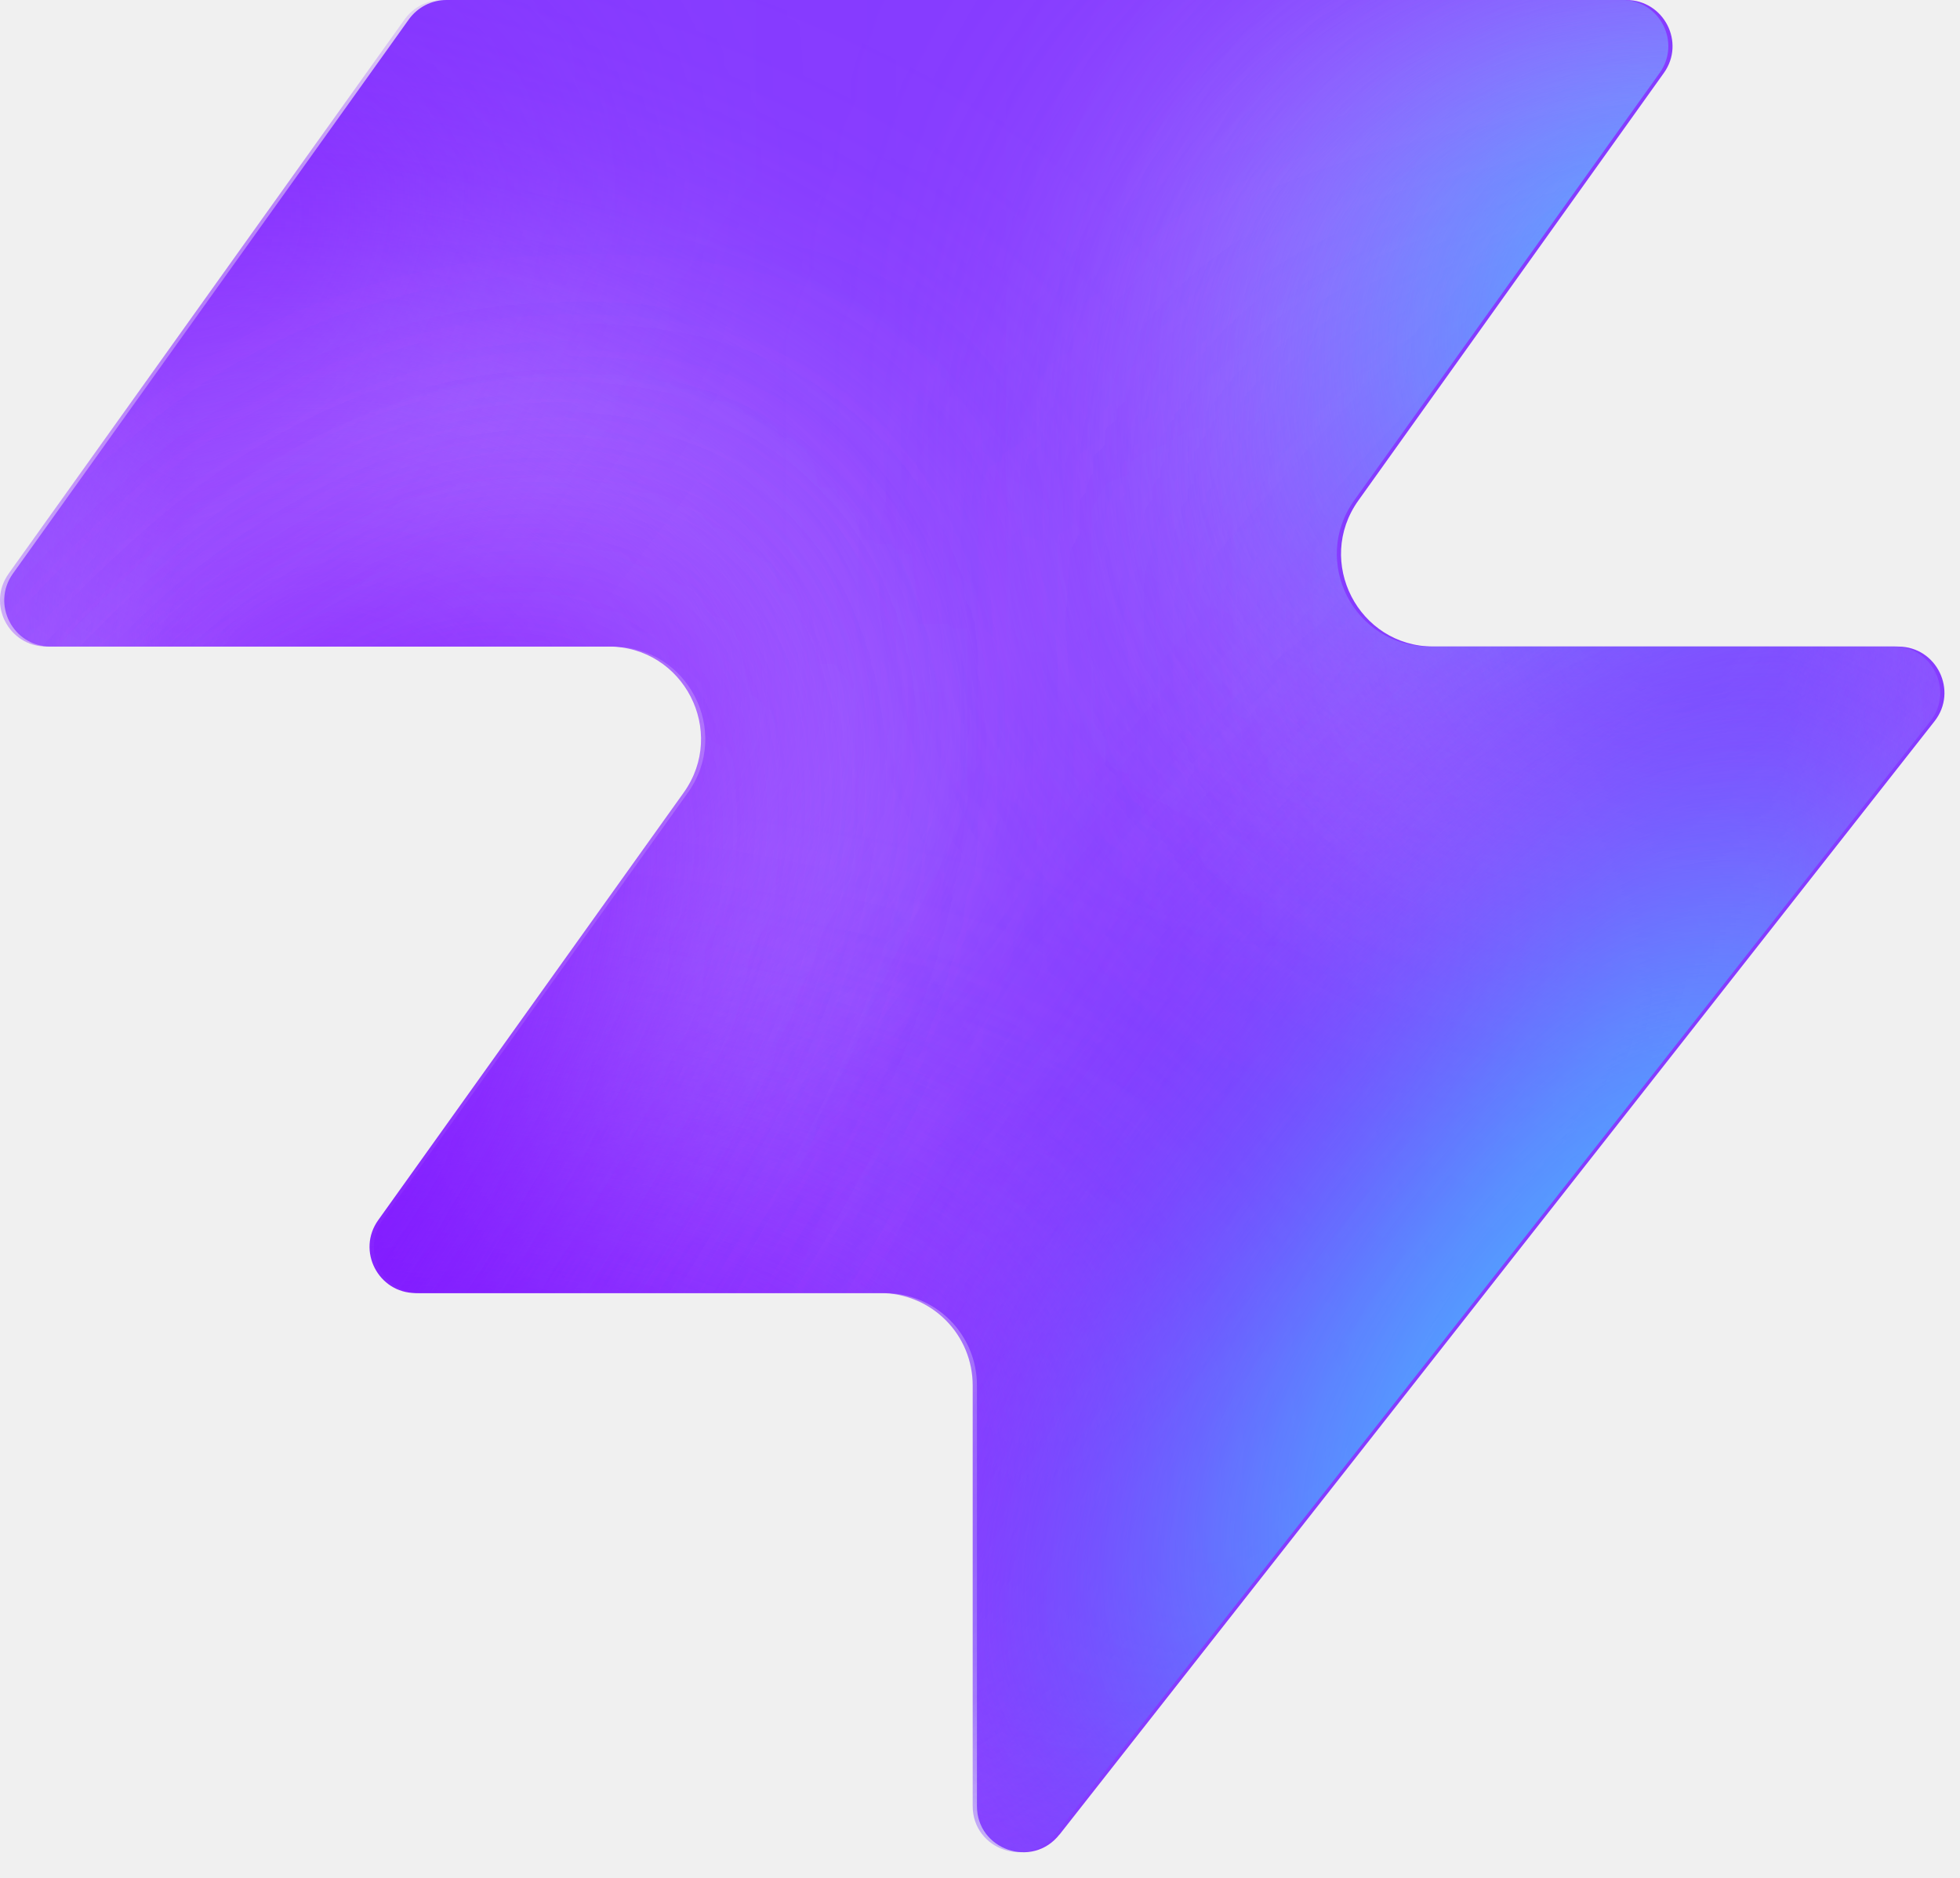
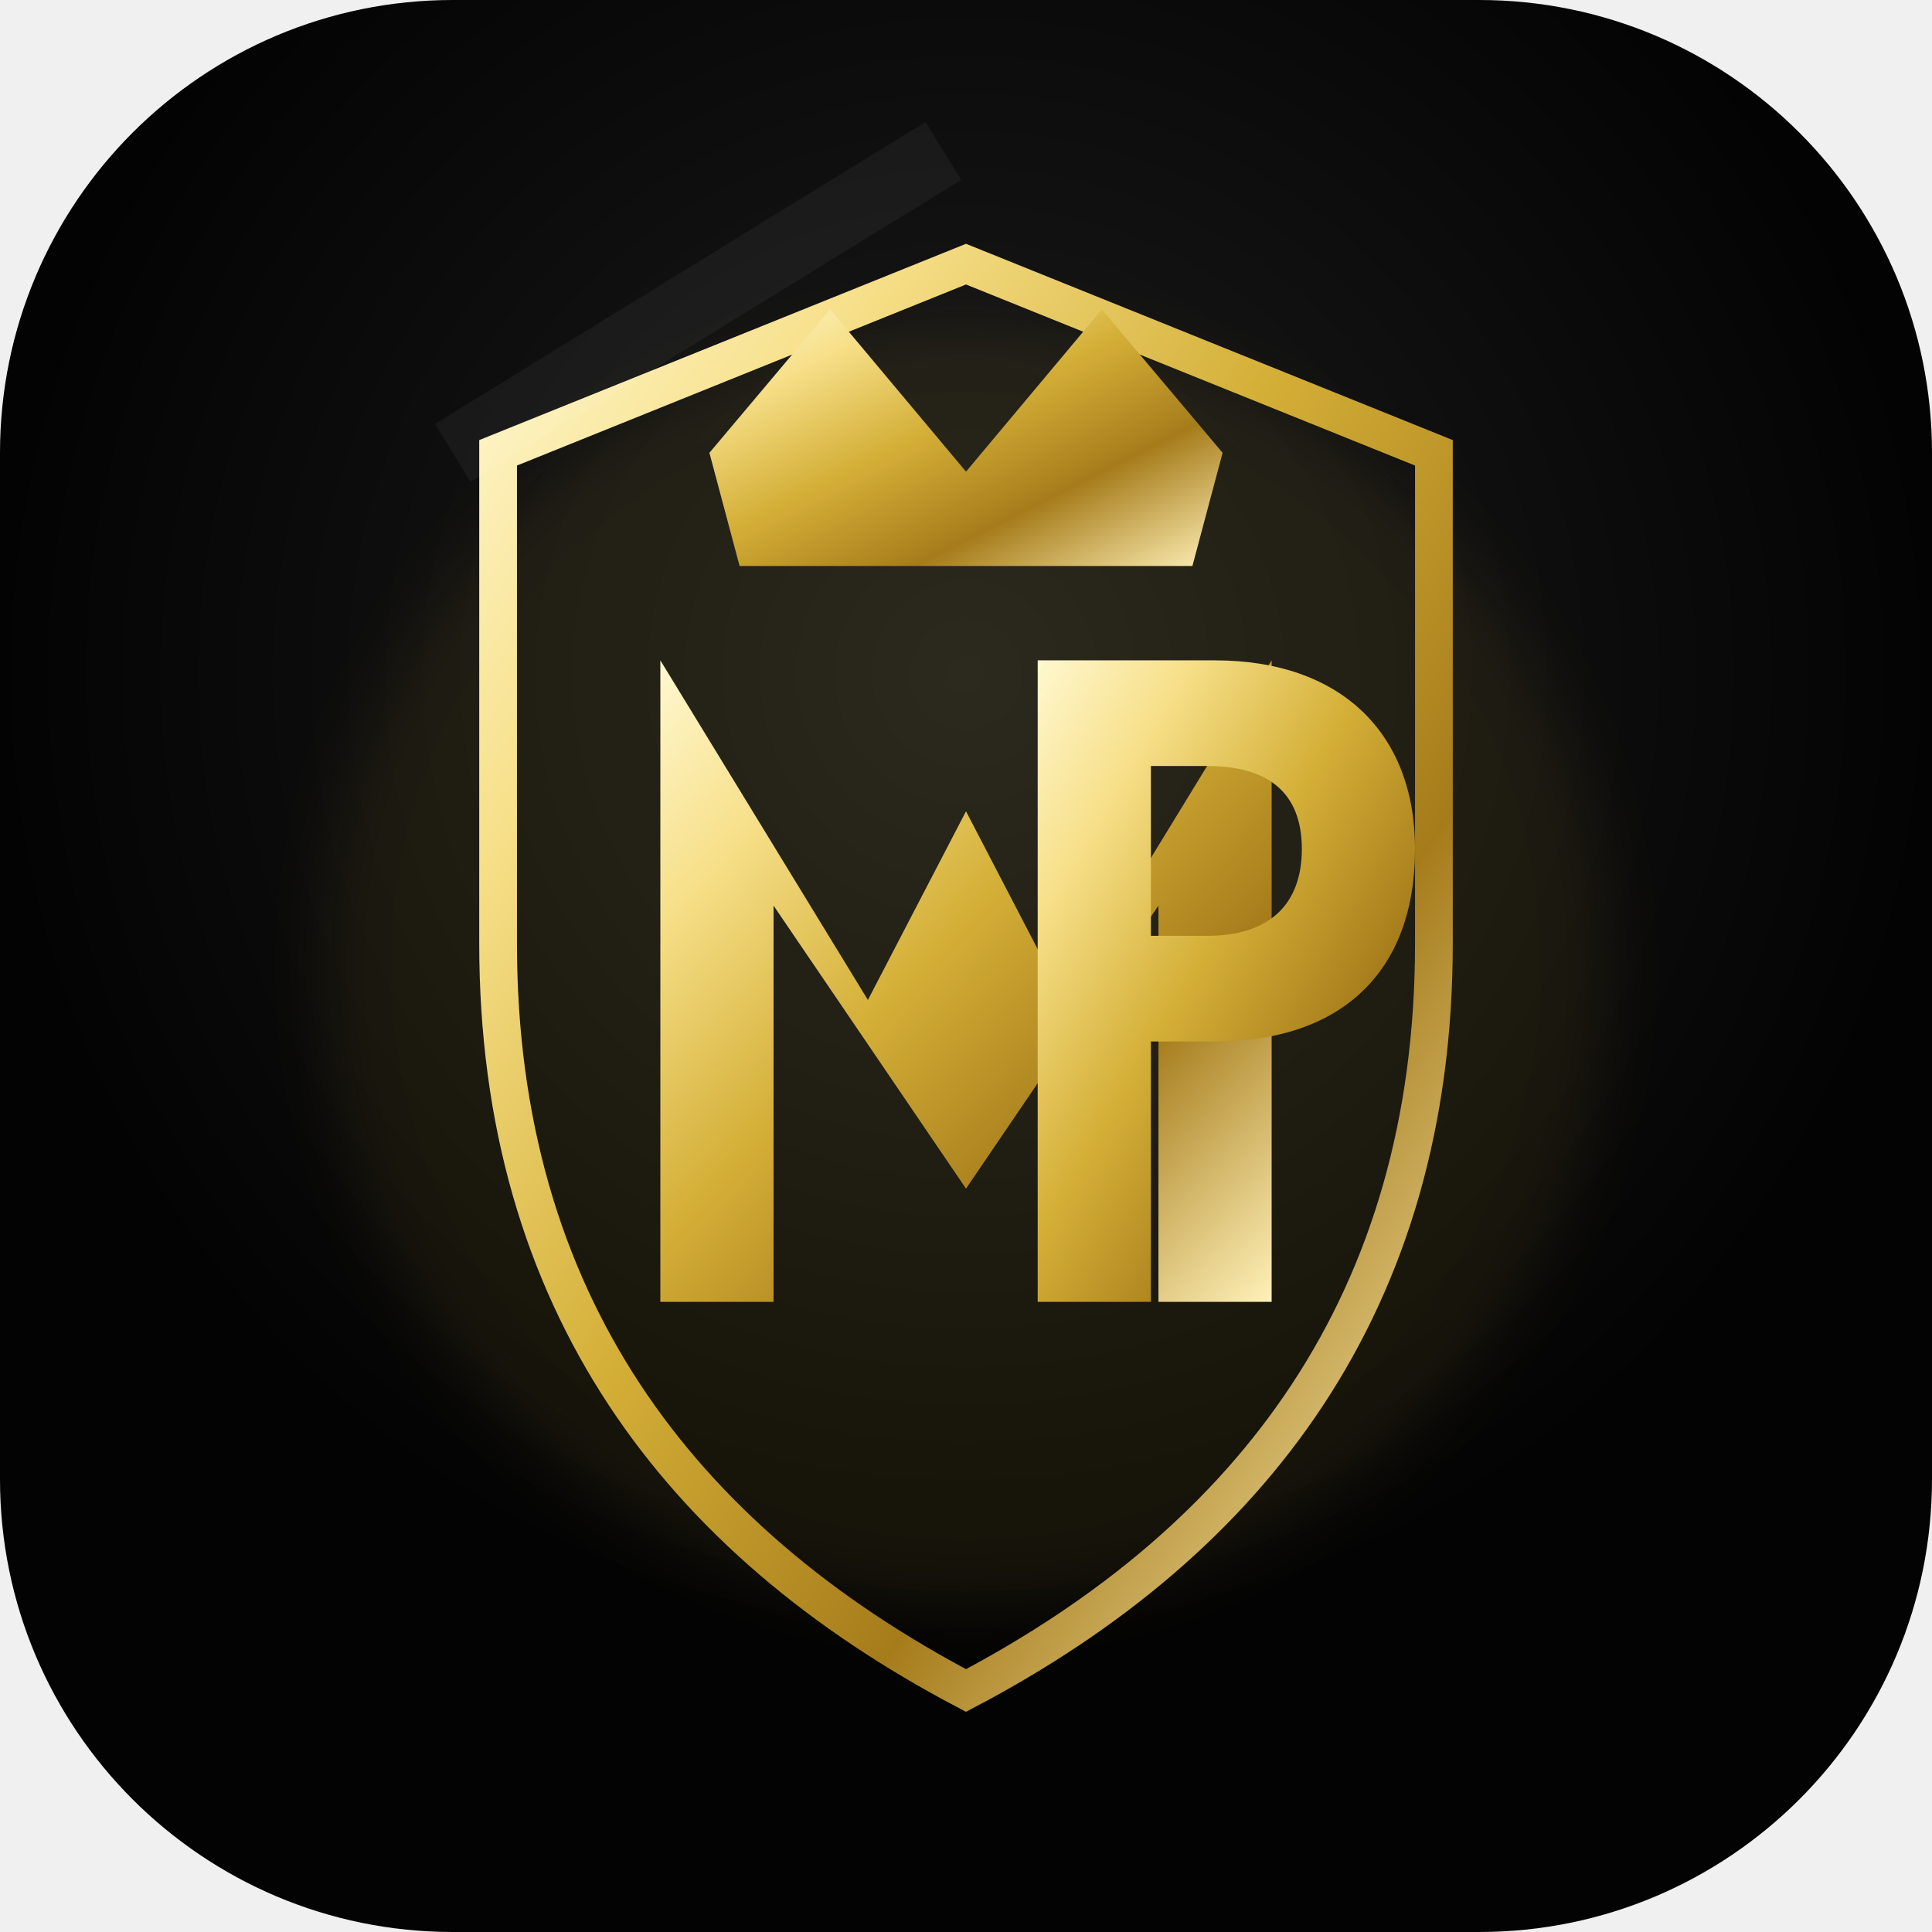
- <svg xmlns="http://www.w3.org/2000/svg" width="48" height="46" fill="none" viewBox="0 0 48 46">
-   <path fill="#863bff" d="M25.946 44.938c-.664.845-2.021.375-2.021-.698V33.937a2.26 2.26 0 0 0-2.262-2.262H10.287c-.92 0-1.456-1.04-.92-1.788l7.48-10.471c1.07-1.497 0-3.578-1.842-3.578H1.237c-.92 0-1.456-1.04-.92-1.788L10.013.474c.214-.297.556-.474.92-.474h28.894c.92 0 1.456 1.04.92 1.788l-7.48 10.471c-1.07 1.498 0 3.579 1.842 3.579h11.377c.943 0 1.473 1.088.89 1.83L25.947 44.94z" style="fill:#863bff;fill:color(display-p3 .525 .23 1);fill-opacity:1" />
-   <mask id="a" width="48" height="46" x="0" y="0" maskUnits="userSpaceOnUse" style="mask-type:alpha">
-     <path fill="#000" d="M25.842 44.938c-.664.844-2.021.375-2.021-.698V33.937a2.26 2.26 0 0 0-2.262-2.262H10.183c-.92 0-1.456-1.04-.92-1.788l7.48-10.471c1.07-1.498 0-3.579-1.842-3.579H1.133c-.92 0-1.456-1.04-.92-1.787L9.91.473c.214-.297.556-.474.92-.474h28.894c.92 0 1.456 1.04.92 1.788l-7.48 10.471c-1.07 1.498 0 3.578 1.842 3.578h11.377c.943 0 1.473 1.088.89 1.832L25.843 44.94z" style="fill:#000;fill-opacity:1" />
-   </mask>
-   <g mask="url(#a)">
-     <g filter="url(#b)">
-       <ellipse cx="5.508" cy="14.704" fill="#ede6ff" rx="5.508" ry="14.704" style="fill:#ede6ff;fill:color(display-p3 .927 .903 1);fill-opacity:1" transform="matrix(.00324 1 1 -.00324 -4.47 31.516)" />
-     </g>
-     <g filter="url(#c)">
-       <ellipse cx="10.399" cy="29.851" fill="#ede6ff" rx="10.399" ry="29.851" style="fill:#ede6ff;fill:color(display-p3 .927 .903 1);fill-opacity:1" transform="matrix(.00324 1 1 -.00324 -39.328 7.883)" />
-     </g>
-     <g filter="url(#d)">
-       <ellipse cx="5.508" cy="30.487" fill="#7e14ff" rx="5.508" ry="30.487" style="fill:#7e14ff;fill:color(display-p3 .492 .077 1);fill-opacity:1" transform="rotate(89.814 -25.913 -14.639)scale(1 -1)" />
-     </g>
-     <g filter="url(#e)">
-       <ellipse cx="5.508" cy="30.599" fill="#7e14ff" rx="5.508" ry="30.599" style="fill:#7e14ff;fill:color(display-p3 .492 .077 1);fill-opacity:1" transform="rotate(89.814 -32.644 -3.334)scale(1 -1)" />
-     </g>
-     <g filter="url(#f)">
-       <ellipse cx="5.508" cy="30.599" fill="#7e14ff" rx="5.508" ry="30.599" style="fill:#7e14ff;fill:color(display-p3 .492 .077 1);fill-opacity:1" transform="matrix(.00324 1 1 -.00324 -34.34 30.47)" />
-     </g>
-     <g filter="url(#g)">
-       <ellipse cx="14.072" cy="22.078" fill="#ede6ff" rx="14.072" ry="22.078" style="fill:#ede6ff;fill:color(display-p3 .927 .903 1);fill-opacity:1" transform="rotate(93.35 24.506 48.493)scale(-1 1)" />
-     </g>
-     <g filter="url(#h)">
-       <ellipse cx="3.47" cy="21.501" fill="#7e14ff" rx="3.47" ry="21.501" style="fill:#7e14ff;fill:color(display-p3 .492 .077 1);fill-opacity:1" transform="rotate(89.009 28.708 47.59)scale(-1 1)" />
-     </g>
-     <g filter="url(#i)">
-       <ellipse cx="3.47" cy="21.501" fill="#7e14ff" rx="3.47" ry="21.501" style="fill:#7e14ff;fill:color(display-p3 .492 .077 1);fill-opacity:1" transform="rotate(89.009 28.708 47.59)scale(-1 1)" />
-     </g>
-     <g filter="url(#j)">
-       <ellipse cx=".387" cy="8.972" fill="#7e14ff" rx="4.407" ry="29.108" style="fill:#7e14ff;fill:color(display-p3 .492 .077 1);fill-opacity:1" transform="rotate(39.51 .387 8.972)" />
-     </g>
-     <g filter="url(#k)">
-       <ellipse cx="47.523" cy="-6.092" fill="#7e14ff" rx="4.407" ry="29.108" style="fill:#7e14ff;fill:color(display-p3 .492 .077 1);fill-opacity:1" transform="rotate(37.892 47.523 -6.092)" />
-     </g>
-     <g filter="url(#l)">
-       <ellipse cx="41.412" cy="6.333" fill="#47bfff" rx="5.971" ry="9.665" style="fill:#47bfff;fill:color(display-p3 .28 .748 1);fill-opacity:1" transform="rotate(37.892 41.412 6.333)" />
-     </g>
-     <g filter="url(#m)">
-       <ellipse cx="-1.879" cy="38.332" fill="#7e14ff" rx="4.407" ry="29.108" style="fill:#7e14ff;fill:color(display-p3 .492 .077 1);fill-opacity:1" transform="rotate(37.892 -1.88 38.332)" />
-     </g>
-     <g filter="url(#n)">
-       <ellipse cx="-1.879" cy="38.332" fill="#7e14ff" rx="4.407" ry="29.108" style="fill:#7e14ff;fill:color(display-p3 .492 .077 1);fill-opacity:1" transform="rotate(37.892 -1.88 38.332)" />
-     </g>
-     <g filter="url(#o)">
-       <ellipse cx="35.651" cy="29.907" fill="#7e14ff" rx="4.407" ry="29.108" style="fill:#7e14ff;fill:color(display-p3 .492 .077 1);fill-opacity:1" transform="rotate(37.892 35.651 29.907)" />
-     </g>
-     <g filter="url(#p)">
-       <ellipse cx="38.418" cy="32.4" fill="#47bfff" rx="5.971" ry="15.297" style="fill:#47bfff;fill:color(display-p3 .28 .748 1);fill-opacity:1" transform="rotate(37.892 38.418 32.4)" />
-     </g>
-   </g>
+ <svg xmlns="http://www.w3.org/2000/svg" viewBox="0 0 512 512">
  <defs>
-     <filter id="b" width="60.045" height="41.654" x="-19.77" y="16.149" color-interpolation-filters="sRGB" filterUnits="userSpaceOnUse">
-       <feFlood flood-opacity="0" result="BackgroundImageFix" />
-       <feBlend in="SourceGraphic" in2="BackgroundImageFix" result="shape" />
-       <feGaussianBlur result="effect1_foregroundBlur_2002_17158" stdDeviation="7.659" />
-     </filter>
-     <filter id="c" width="90.34" height="51.437" x="-54.613" y="-7.533" color-interpolation-filters="sRGB" filterUnits="userSpaceOnUse">
-       <feFlood flood-opacity="0" result="BackgroundImageFix" />
-       <feBlend in="SourceGraphic" in2="BackgroundImageFix" result="shape" />
-       <feGaussianBlur result="effect1_foregroundBlur_2002_17158" stdDeviation="7.659" />
-     </filter>
-     <filter id="d" width="79.355" height="29.4" x="-49.64" y="2.03" color-interpolation-filters="sRGB" filterUnits="userSpaceOnUse">
-       <feFlood flood-opacity="0" result="BackgroundImageFix" />
-       <feBlend in="SourceGraphic" in2="BackgroundImageFix" result="shape" />
-       <feGaussianBlur result="effect1_foregroundBlur_2002_17158" stdDeviation="4.596" />
-     </filter>
-     <filter id="e" width="79.579" height="29.4" x="-45.045" y="20.029" color-interpolation-filters="sRGB" filterUnits="userSpaceOnUse">
-       <feFlood flood-opacity="0" result="BackgroundImageFix" />
-       <feBlend in="SourceGraphic" in2="BackgroundImageFix" result="shape" />
-       <feGaussianBlur result="effect1_foregroundBlur_2002_17158" stdDeviation="4.596" />
-     </filter>
-     <filter id="f" width="79.579" height="29.4" x="-43.513" y="21.178" color-interpolation-filters="sRGB" filterUnits="userSpaceOnUse">
-       <feFlood flood-opacity="0" result="BackgroundImageFix" />
-       <feBlend in="SourceGraphic" in2="BackgroundImageFix" result="shape" />
-       <feGaussianBlur result="effect1_foregroundBlur_2002_17158" stdDeviation="4.596" />
-     </filter>
-     <filter id="g" width="74.749" height="58.852" x="15.756" y="-17.901" color-interpolation-filters="sRGB" filterUnits="userSpaceOnUse">
-       <feFlood flood-opacity="0" result="BackgroundImageFix" />
-       <feBlend in="SourceGraphic" in2="BackgroundImageFix" result="shape" />
-       <feGaussianBlur result="effect1_foregroundBlur_2002_17158" stdDeviation="7.659" />
-     </filter>
-     <filter id="h" width="61.377" height="25.362" x="23.548" y="2.284" color-interpolation-filters="sRGB" filterUnits="userSpaceOnUse">
-       <feFlood flood-opacity="0" result="BackgroundImageFix" />
-       <feBlend in="SourceGraphic" in2="BackgroundImageFix" result="shape" />
-       <feGaussianBlur result="effect1_foregroundBlur_2002_17158" stdDeviation="4.596" />
-     </filter>
-     <filter id="i" width="61.377" height="25.362" x="23.548" y="2.284" color-interpolation-filters="sRGB" filterUnits="userSpaceOnUse">
-       <feFlood flood-opacity="0" result="BackgroundImageFix" />
-       <feBlend in="SourceGraphic" in2="BackgroundImageFix" result="shape" />
-       <feGaussianBlur result="effect1_foregroundBlur_2002_17158" stdDeviation="4.596" />
-     </filter>
-     <filter id="j" width="56.045" height="63.649" x="-27.636" y="-22.853" color-interpolation-filters="sRGB" filterUnits="userSpaceOnUse">
-       <feFlood flood-opacity="0" result="BackgroundImageFix" />
-       <feBlend in="SourceGraphic" in2="BackgroundImageFix" result="shape" />
-       <feGaussianBlur result="effect1_foregroundBlur_2002_17158" stdDeviation="4.596" />
-     </filter>
-     <filter id="k" width="54.814" height="64.646" x="20.116" y="-38.415" color-interpolation-filters="sRGB" filterUnits="userSpaceOnUse">
-       <feFlood flood-opacity="0" result="BackgroundImageFix" />
-       <feBlend in="SourceGraphic" in2="BackgroundImageFix" result="shape" />
-       <feGaussianBlur result="effect1_foregroundBlur_2002_17158" stdDeviation="4.596" />
-     </filter>
-     <filter id="l" width="33.541" height="35.313" x="24.641" y="-11.323" color-interpolation-filters="sRGB" filterUnits="userSpaceOnUse">
-       <feFlood flood-opacity="0" result="BackgroundImageFix" />
-       <feBlend in="SourceGraphic" in2="BackgroundImageFix" result="shape" />
-       <feGaussianBlur result="effect1_foregroundBlur_2002_17158" stdDeviation="4.596" />
-     </filter>
-     <filter id="m" width="54.814" height="64.646" x="-29.286" y="6.009" color-interpolation-filters="sRGB" filterUnits="userSpaceOnUse">
-       <feFlood flood-opacity="0" result="BackgroundImageFix" />
-       <feBlend in="SourceGraphic" in2="BackgroundImageFix" result="shape" />
-       <feGaussianBlur result="effect1_foregroundBlur_2002_17158" stdDeviation="4.596" />
-     </filter>
-     <filter id="n" width="54.814" height="64.646" x="-29.286" y="6.009" color-interpolation-filters="sRGB" filterUnits="userSpaceOnUse">
-       <feFlood flood-opacity="0" result="BackgroundImageFix" />
-       <feBlend in="SourceGraphic" in2="BackgroundImageFix" result="shape" />
-       <feGaussianBlur result="effect1_foregroundBlur_2002_17158" stdDeviation="4.596" />
-     </filter>
-     <filter id="o" width="54.814" height="64.646" x="8.244" y="-2.416" color-interpolation-filters="sRGB" filterUnits="userSpaceOnUse">
-       <feFlood flood-opacity="0" result="BackgroundImageFix" />
-       <feBlend in="SourceGraphic" in2="BackgroundImageFix" result="shape" />
-       <feGaussianBlur result="effect1_foregroundBlur_2002_17158" stdDeviation="4.596" />
-     </filter>
-     <filter id="p" width="39.409" height="43.623" x="18.713" y="10.588" color-interpolation-filters="sRGB" filterUnits="userSpaceOnUse">
-       <feFlood flood-opacity="0" result="BackgroundImageFix" />
-       <feBlend in="SourceGraphic" in2="BackgroundImageFix" result="shape" />
-       <feGaussianBlur result="effect1_foregroundBlur_2002_17158" stdDeviation="4.596" />
+     <radialGradient id="bg" cx="50%" cy="35%">
+       <stop offset="0%" stop-color="#1d1d1d" />
+       <stop offset="100%" stop-color="#030303" />
+     </radialGradient>
+     <linearGradient id="gold" x1="0%" y1="0%" x2="100%" y2="100%">
+       <stop offset="0%" stop-color="#FFF8D0" />
+       <stop offset="0.2" stop-color="#F7E08A" />
+       <stop offset="0.45" stop-color="#D4AF37" />
+       <stop offset="0.7" stop-color="#A67C1B" />
+       <stop offset="1" stop-color="#FFF1B8" />
+     </linearGradient>
+     <filter id="shadow" x="-50%" y="-50%" width="200%" height="200%">
+       <feGaussianBlur stdDeviation="8" />
    </filter>
  </defs>
+   <rect width="512" height="512" rx="120" fill="url(#bg)" />
+   <circle cx="256" cy="256" r="170" fill="#D4AF37" opacity="0.08" filter="url(#shadow)" />
+   <path d="       M256 70       L380 120       V250       C380 345 332 408 256 448       C180 408 132 345 132 250       V120       Z" fill="none" stroke="url(#gold)" stroke-width="10" />
+   <path d="       M188 120       L220 82       L256 125       L292 82       L324 120       L316 150       L196 150       Z" fill="url(#gold)" />
+   <path d="       M175 345       V175       L230 265       L256 215       L282 265       L337 175       V345       H307       V240       L256 315       L205 240       V345       Z" fill="url(#gold)" />
+   <path d="       M275 175       H322       C355 175 375 194 375 225       C375 258 355 276 322 276       H305       V345       H275       Z        M305 203       V248       H320       C336 248 345 240 345 225       C345 210 336 203 320 203       Z" fill="url(#gold)" />
+   <path d="M120 120 L250 40" stroke="white" stroke-width="18" opacity="0.05" />
</svg>
